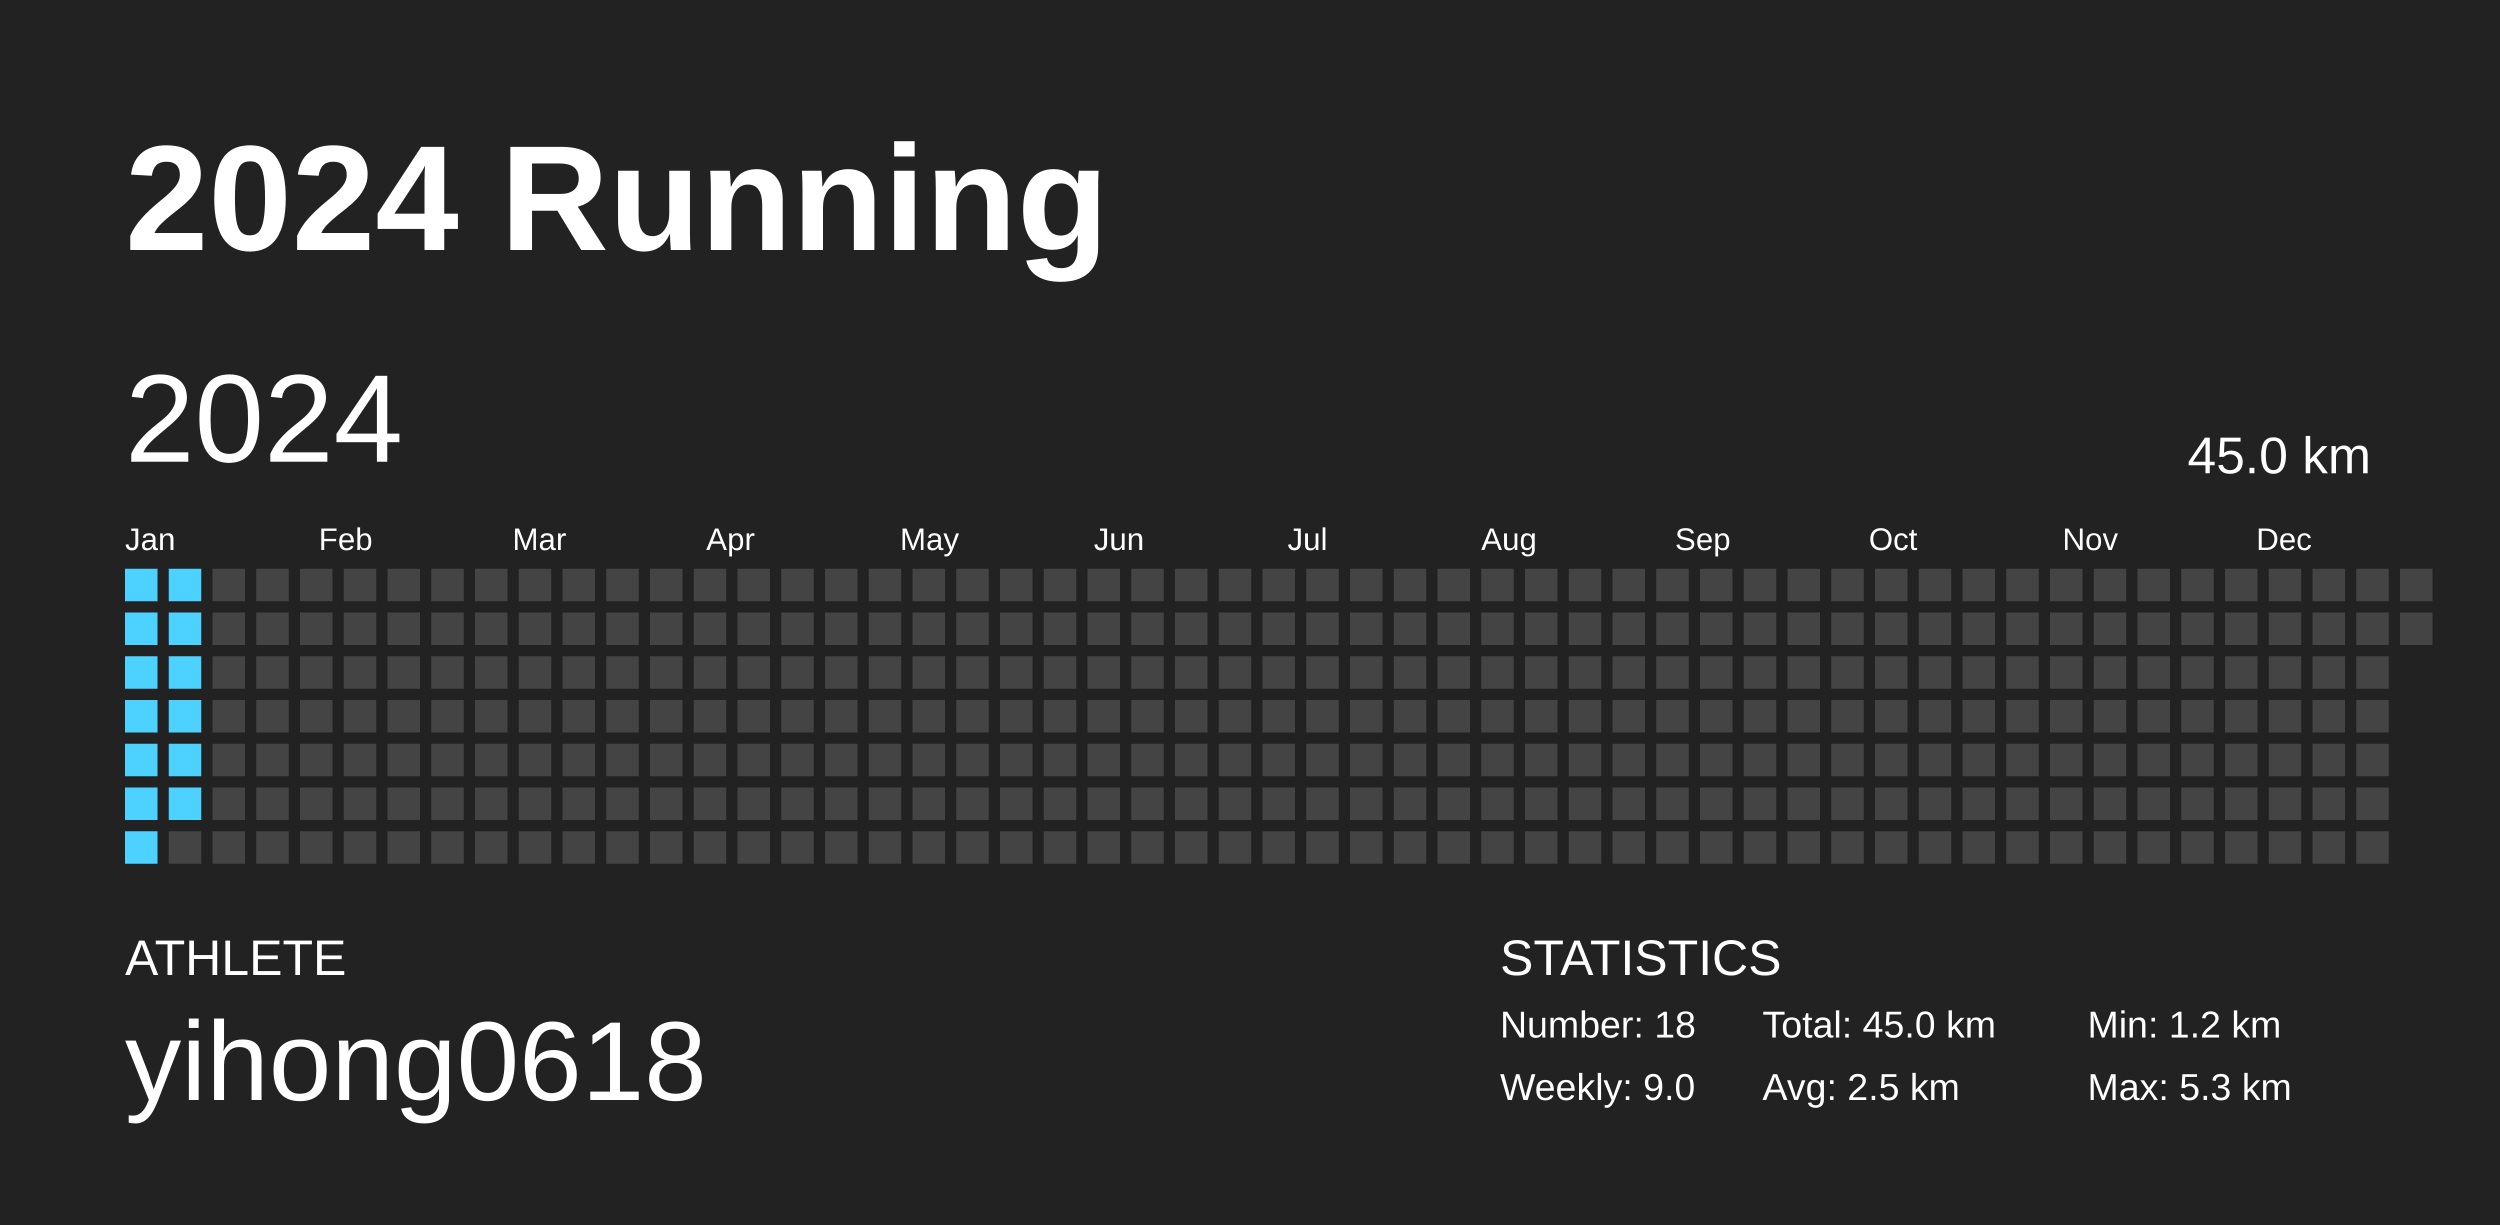
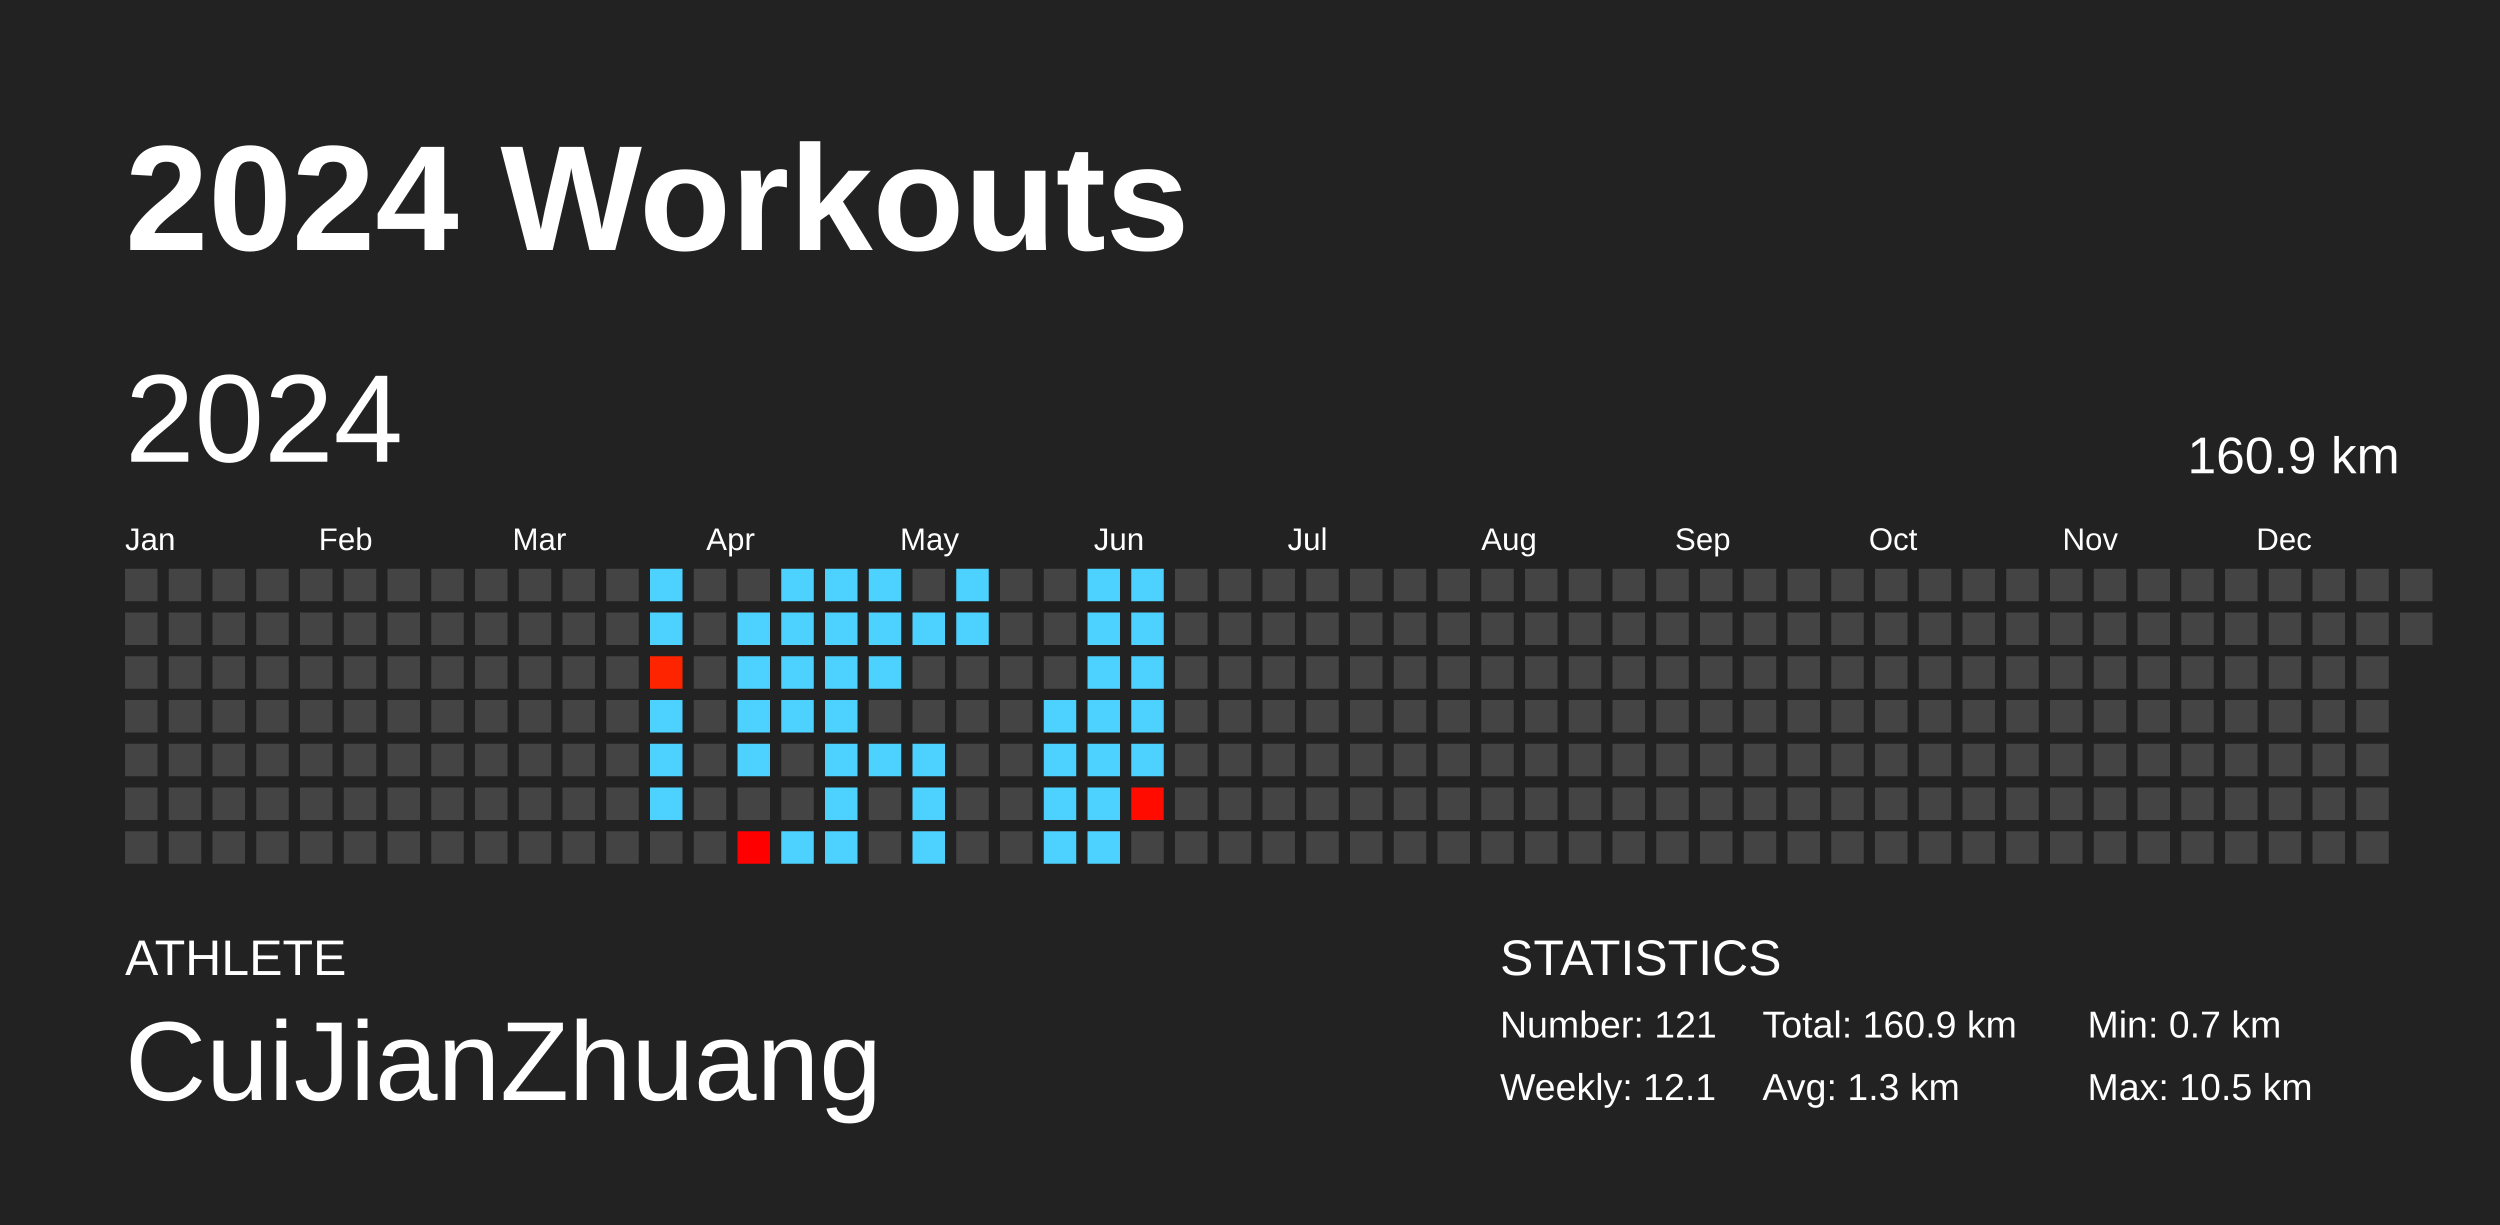
<svg xmlns="http://www.w3.org/2000/svg" baseProfile="full" height="98mm" version="1.1" viewBox="0,0,200,98" width="200mm">
  <defs />
  <rect fill="#222222" height="98" width="200" x="0" y="0" />
-   <text fill="#FFFFFF" style="font-size:12px; font-family:Arial; font-weight:bold;" x="10" y="20">2024 Running</text>
+   <text fill="#FFFFFF" style="font-size:12px; font-family:Arial; font-weight:bold;" x="10" y="20">2024 Workouts</text>
  <text fill="#FFFFFF" style="font-size:4px; font-family:Arial" x="10" y="78">ATHLETE</text>
-   <text fill="#FFFFFF" style="font-size:9px; font-family:Arial" x="10" y="88">yihong0618</text>
+   <text fill="#FFFFFF" style="font-size:9px; font-family:Arial" x="10" y="88">CuiJianZhuang</text>
  <text fill="#FFFFFF" style="font-size:4px; font-family:Arial" x="120" y="78">STATISTICS</text>
-   <text fill="#FFFFFF" style="font-size:3px; font-family:Arial" x="120" y="83">Number: 18</text>
-   <text fill="#FFFFFF" style="font-size:3px; font-family:Arial" x="120" y="88">Weekly: 9.0</text>
-   <text fill="#FFFFFF" style="font-size:3px; font-family:Arial" x="141" y="83">Total: 45.0 km</text>
-   <text fill="#FFFFFF" style="font-size:3px; font-family:Arial" x="141" y="88">Avg: 2.5 km</text>
-   <text fill="#FFFFFF" style="font-size:3px; font-family:Arial" x="167" y="83">Min: 1.2 km</text>
-   <text fill="#FFFFFF" style="font-size:3px; font-family:Arial" x="167" y="88">Max: 5.3 km</text>
+   <text fill="#FFFFFF" style="font-size:3px; font-family:Arial" x="120" y="83">Number: 121</text>
+   <text fill="#FFFFFF" style="font-size:3px; font-family:Arial" x="120" y="88">Weekly: 12.1</text>
+   <text fill="#FFFFFF" style="font-size:3px; font-family:Arial" x="141" y="83">Total: 160.9 km</text>
+   <text fill="#FFFFFF" style="font-size:3px; font-family:Arial" x="141" y="88">Avg: 1.3 km</text>
+   <text fill="#FFFFFF" style="font-size:3px; font-family:Arial" x="167" y="83">Min: 0.7 km</text>
+   <text fill="#FFFFFF" style="font-size:3px; font-family:Arial" x="167" y="88">Max: 10.5 km</text>
  <text dominant-baseline="hanging" fill="#FFFFFF" style="font-size:10.0px; font-family:Arial;" x="10" y="30">2024</text>
-   <text dominant-baseline="hanging" fill="#FFFFFF" style="font-size:4.125px; font-family:Arial;" x="175" y="35">45.0 km</text>
+   <text dominant-baseline="hanging" fill="#FFFFFF" style="font-size:4.125px; font-family:Arial;" x="175" y="35">160.9 km</text>
  <text fill="#FFFFFF" style="font-size:2.5px; font-family:Arial" x="10.0" y="44">Jan</text>
  <text fill="#FFFFFF" style="font-size:2.5px; font-family:Arial" x="25.5" y="44">Feb</text>
  <text fill="#FFFFFF" style="font-size:2.5px; font-family:Arial" x="41.0" y="44">Mar</text>
  <text fill="#FFFFFF" style="font-size:2.5px; font-family:Arial" x="56.5" y="44">Apr</text>
  <text fill="#FFFFFF" style="font-size:2.5px; font-family:Arial" x="72.0" y="44">May</text>
  <text fill="#FFFFFF" style="font-size:2.5px; font-family:Arial" x="87.5" y="44">Jun</text>
  <text fill="#FFFFFF" style="font-size:2.5px; font-family:Arial" x="103.0" y="44">Jul</text>
  <text fill="#FFFFFF" style="font-size:2.5px; font-family:Arial" x="118.5" y="44">Aug</text>
  <text fill="#FFFFFF" style="font-size:2.5px; font-family:Arial" x="134.0" y="44">Sep</text>
  <text fill="#FFFFFF" style="font-size:2.5px; font-family:Arial" x="149.5" y="44">Oct</text>
  <text fill="#FFFFFF" style="font-size:2.5px; font-family:Arial" x="165.0" y="44">Nov</text>
  <text fill="#FFFFFF" style="font-size:2.5px; font-family:Arial" x="180.5" y="44">Dec</text>
-   <rect fill="#4dd2ff" height="2.6" width="2.6" x="10.0" y="45.5" />
-   <rect fill="#4dd2ff" height="2.6" width="2.6" x="10.0" y="49.0" />
-   <rect fill="#4dd2ff" height="2.6" width="2.6" x="10.0" y="52.5" />
-   <rect fill="#4dd2ff" height="2.6" width="2.6" x="10.0" y="56.0" />
-   <rect fill="#4dd2ff" height="2.6" width="2.6" x="10.0" y="59.5" />
-   <rect fill="#4dd2ff" height="2.6" width="2.6" x="10.0" y="63.0" />
-   <rect fill="#4dd2ff" height="2.6" width="2.6" x="10.0" y="66.5" />
-   <rect fill="#4dd2ff" height="2.6" width="2.6" x="13.5" y="45.5" />
-   <rect fill="#4dd2ff" height="2.6" width="2.6" x="13.5" y="49.0" />
-   <rect fill="#4dd2ff" height="2.6" width="2.6" x="13.5" y="52.5" />
-   <rect fill="#4dd2ff" height="2.6" width="2.6" x="13.5" y="56.0" />
-   <rect fill="#4dd2ff" height="2.6" width="2.6" x="13.5" y="59.5" />
-   <rect fill="#4dd2ff" height="2.6" width="2.6" x="13.5" y="63.0" />
+   <rect fill="#444444" height="2.6" width="2.6" x="10.0" y="45.5" />
+   <rect fill="#444444" height="2.6" width="2.6" x="10.0" y="49.0" />
+   <rect fill="#444444" height="2.6" width="2.6" x="10.0" y="52.5" />
+   <rect fill="#444444" height="2.6" width="2.6" x="10.0" y="56.0" />
+   <rect fill="#444444" height="2.6" width="2.6" x="10.0" y="59.5" />
+   <rect fill="#444444" height="2.6" width="2.6" x="10.0" y="63.0" />
+   <rect fill="#444444" height="2.6" width="2.6" x="10.0" y="66.5" />
+   <rect fill="#444444" height="2.6" width="2.6" x="13.5" y="45.5" />
+   <rect fill="#444444" height="2.6" width="2.6" x="13.5" y="49.0" />
+   <rect fill="#444444" height="2.6" width="2.6" x="13.5" y="52.5" />
+   <rect fill="#444444" height="2.6" width="2.6" x="13.5" y="56.0" />
+   <rect fill="#444444" height="2.6" width="2.6" x="13.5" y="59.5" />
+   <rect fill="#444444" height="2.6" width="2.6" x="13.5" y="63.0" />
  <rect fill="#444444" height="2.6" width="2.6" x="13.5" y="66.5" />
  <rect fill="#444444" height="2.6" width="2.6" x="17.0" y="45.5" />
  <rect fill="#444444" height="2.6" width="2.6" x="17.0" y="49.0" />
  <rect fill="#444444" height="2.6" width="2.6" x="17.0" y="52.5" />
  <rect fill="#444444" height="2.6" width="2.6" x="17.0" y="56.0" />
  <rect fill="#444444" height="2.6" width="2.6" x="17.0" y="59.5" />
  <rect fill="#444444" height="2.6" width="2.6" x="17.0" y="63.0" />
  <rect fill="#444444" height="2.6" width="2.6" x="17.0" y="66.5" />
  <rect fill="#444444" height="2.6" width="2.6" x="20.5" y="45.5" />
  <rect fill="#444444" height="2.6" width="2.6" x="20.5" y="49.0" />
  <rect fill="#444444" height="2.6" width="2.6" x="20.5" y="52.5" />
  <rect fill="#444444" height="2.6" width="2.6" x="20.5" y="56.0" />
  <rect fill="#444444" height="2.6" width="2.6" x="20.5" y="59.5" />
  <rect fill="#444444" height="2.6" width="2.6" x="20.5" y="63.0" />
  <rect fill="#444444" height="2.6" width="2.6" x="20.5" y="66.5" />
  <rect fill="#444444" height="2.6" width="2.6" x="24.0" y="45.5" />
  <rect fill="#444444" height="2.6" width="2.6" x="24.0" y="49.0" />
  <rect fill="#444444" height="2.6" width="2.6" x="24.0" y="52.5" />
  <rect fill="#444444" height="2.6" width="2.6" x="24.0" y="56.0" />
  <rect fill="#444444" height="2.6" width="2.6" x="24.0" y="59.5" />
  <rect fill="#444444" height="2.6" width="2.6" x="24.0" y="63.0" />
  <rect fill="#444444" height="2.6" width="2.6" x="24.0" y="66.5" />
  <rect fill="#444444" height="2.6" width="2.6" x="27.5" y="45.5" />
  <rect fill="#444444" height="2.6" width="2.6" x="27.5" y="49.0" />
  <rect fill="#444444" height="2.6" width="2.6" x="27.5" y="52.5" />
  <rect fill="#444444" height="2.6" width="2.6" x="27.5" y="56.0" />
  <rect fill="#444444" height="2.6" width="2.6" x="27.5" y="59.5" />
  <rect fill="#444444" height="2.6" width="2.6" x="27.5" y="63.0" />
  <rect fill="#444444" height="2.6" width="2.6" x="27.5" y="66.5" />
  <rect fill="#444444" height="2.6" width="2.6" x="31.0" y="45.5" />
  <rect fill="#444444" height="2.6" width="2.6" x="31.0" y="49.0" />
  <rect fill="#444444" height="2.6" width="2.6" x="31.0" y="52.5" />
  <rect fill="#444444" height="2.6" width="2.6" x="31.0" y="56.0" />
  <rect fill="#444444" height="2.6" width="2.6" x="31.0" y="59.5" />
  <rect fill="#444444" height="2.6" width="2.6" x="31.0" y="63.0" />
  <rect fill="#444444" height="2.6" width="2.6" x="31.0" y="66.5" />
  <rect fill="#444444" height="2.6" width="2.6" x="34.5" y="45.5" />
  <rect fill="#444444" height="2.6" width="2.6" x="34.5" y="49.0" />
  <rect fill="#444444" height="2.6" width="2.6" x="34.5" y="52.5" />
  <rect fill="#444444" height="2.6" width="2.6" x="34.5" y="56.0" />
  <rect fill="#444444" height="2.6" width="2.6" x="34.5" y="59.5" />
  <rect fill="#444444" height="2.6" width="2.6" x="34.5" y="63.0" />
  <rect fill="#444444" height="2.6" width="2.6" x="34.5" y="66.5" />
  <rect fill="#444444" height="2.6" width="2.6" x="38.0" y="45.5" />
  <rect fill="#444444" height="2.6" width="2.6" x="38.0" y="49.0" />
  <rect fill="#444444" height="2.6" width="2.6" x="38.0" y="52.5" />
  <rect fill="#444444" height="2.6" width="2.6" x="38.0" y="56.0" />
  <rect fill="#444444" height="2.6" width="2.6" x="38.0" y="59.5" />
  <rect fill="#444444" height="2.6" width="2.6" x="38.0" y="63.0" />
  <rect fill="#444444" height="2.6" width="2.6" x="38.0" y="66.5" />
  <rect fill="#444444" height="2.6" width="2.6" x="41.5" y="45.5" />
  <rect fill="#444444" height="2.6" width="2.6" x="41.5" y="49.0" />
  <rect fill="#444444" height="2.6" width="2.6" x="41.5" y="52.5" />
  <rect fill="#444444" height="2.6" width="2.6" x="41.5" y="56.0" />
  <rect fill="#444444" height="2.6" width="2.6" x="41.5" y="59.5" />
  <rect fill="#444444" height="2.6" width="2.6" x="41.5" y="63.0" />
  <rect fill="#444444" height="2.6" width="2.6" x="41.5" y="66.5" />
  <rect fill="#444444" height="2.6" width="2.6" x="45.0" y="45.5" />
  <rect fill="#444444" height="2.6" width="2.6" x="45.0" y="49.0" />
  <rect fill="#444444" height="2.6" width="2.6" x="45.0" y="52.5" />
  <rect fill="#444444" height="2.6" width="2.6" x="45.0" y="56.0" />
  <rect fill="#444444" height="2.6" width="2.6" x="45.0" y="59.5" />
  <rect fill="#444444" height="2.6" width="2.6" x="45.0" y="63.0" />
  <rect fill="#444444" height="2.6" width="2.6" x="45.0" y="66.5" />
  <rect fill="#444444" height="2.6" width="2.6" x="48.5" y="45.5" />
  <rect fill="#444444" height="2.6" width="2.6" x="48.5" y="49.0" />
  <rect fill="#444444" height="2.6" width="2.6" x="48.5" y="52.5" />
  <rect fill="#444444" height="2.6" width="2.6" x="48.5" y="56.0" />
  <rect fill="#444444" height="2.6" width="2.6" x="48.5" y="59.5" />
  <rect fill="#444444" height="2.6" width="2.6" x="48.5" y="63.0" />
  <rect fill="#444444" height="2.6" width="2.6" x="48.5" y="66.5" />
-   <rect fill="#444444" height="2.6" width="2.6" x="52.0" y="45.5" />
-   <rect fill="#444444" height="2.6" width="2.6" x="52.0" y="49.0" />
-   <rect fill="#444444" height="2.6" width="2.6" x="52.0" y="52.5" />
-   <rect fill="#444444" height="2.6" width="2.6" x="52.0" y="56.0" />
-   <rect fill="#444444" height="2.6" width="2.6" x="52.0" y="59.5" />
-   <rect fill="#444444" height="2.6" width="2.6" x="52.0" y="63.0" />
+   <rect fill="#4dd2ff" height="2.6" width="2.6" x="52.0" y="45.5" />
+   <rect fill="#4dd2ff" height="2.6" width="2.6" x="52.0" y="49.0" />
+   <rect fill="#ff2400" height="2.6" width="2.6" x="52.0" y="52.5" />
+   <rect fill="#4dd2ff" height="2.6" width="2.6" x="52.0" y="56.0" />
+   <rect fill="#4dd2ff" height="2.6" width="2.6" x="52.0" y="59.5" />
+   <rect fill="#4dd2ff" height="2.6" width="2.6" x="52.0" y="63.0" />
  <rect fill="#444444" height="2.6" width="2.6" x="52.0" y="66.5" />
  <rect fill="#444444" height="2.6" width="2.6" x="55.5" y="45.5" />
  <rect fill="#444444" height="2.6" width="2.6" x="55.5" y="49.0" />
  <rect fill="#444444" height="2.6" width="2.6" x="55.5" y="52.5" />
  <rect fill="#444444" height="2.6" width="2.6" x="55.5" y="56.0" />
  <rect fill="#444444" height="2.6" width="2.6" x="55.5" y="59.5" />
  <rect fill="#444444" height="2.6" width="2.6" x="55.5" y="63.0" />
  <rect fill="#444444" height="2.6" width="2.6" x="55.5" y="66.5" />
  <rect fill="#444444" height="2.6" width="2.6" x="59.0" y="45.5" />
-   <rect fill="#444444" height="2.6" width="2.6" x="59.0" y="49.0" />
-   <rect fill="#444444" height="2.6" width="2.6" x="59.0" y="52.5" />
-   <rect fill="#444444" height="2.6" width="2.6" x="59.0" y="56.0" />
-   <rect fill="#444444" height="2.6" width="2.6" x="59.0" y="59.5" />
+   <rect fill="#4dd2ff" height="2.6" width="2.6" x="59.0" y="49.0" />
+   <rect fill="#4dd2ff" height="2.6" width="2.6" x="59.0" y="52.5" />
+   <rect fill="#4dd2ff" height="2.6" width="2.6" x="59.0" y="56.0" />
+   <rect fill="#4dd2ff" height="2.6" width="2.6" x="59.0" y="59.5" />
  <rect fill="#444444" height="2.6" width="2.6" x="59.0" y="63.0" />
-   <rect fill="#444444" height="2.6" width="2.6" x="59.0" y="66.5" />
-   <rect fill="#444444" height="2.6" width="2.6" x="62.5" y="45.5" />
-   <rect fill="#444444" height="2.6" width="2.6" x="62.5" y="49.0" />
-   <rect fill="#444444" height="2.6" width="2.6" x="62.5" y="52.5" />
-   <rect fill="#444444" height="2.6" width="2.6" x="62.5" y="56.0" />
+   <rect fill="#ff0000" height="2.6" width="2.6" x="59.0" y="66.5" />
+   <rect fill="#4dd2ff" height="2.6" width="2.6" x="62.5" y="45.5" />
+   <rect fill="#4dd2ff" height="2.6" width="2.6" x="62.5" y="49.0" />
+   <rect fill="#4dd2ff" height="2.6" width="2.6" x="62.5" y="52.5" />
+   <rect fill="#4dd2ff" height="2.6" width="2.6" x="62.5" y="56.0" />
  <rect fill="#444444" height="2.6" width="2.6" x="62.5" y="59.5" />
  <rect fill="#444444" height="2.6" width="2.6" x="62.5" y="63.0" />
-   <rect fill="#444444" height="2.6" width="2.6" x="62.5" y="66.5" />
-   <rect fill="#444444" height="2.6" width="2.6" x="66.0" y="45.5" />
-   <rect fill="#444444" height="2.6" width="2.6" x="66.0" y="49.0" />
-   <rect fill="#444444" height="2.6" width="2.6" x="66.0" y="52.5" />
-   <rect fill="#444444" height="2.6" width="2.6" x="66.0" y="56.0" />
-   <rect fill="#444444" height="2.6" width="2.6" x="66.0" y="59.5" />
-   <rect fill="#444444" height="2.6" width="2.6" x="66.0" y="63.0" />
-   <rect fill="#444444" height="2.6" width="2.6" x="66.0" y="66.5" />
-   <rect fill="#444444" height="2.6" width="2.6" x="69.5" y="45.5" />
-   <rect fill="#444444" height="2.6" width="2.6" x="69.5" y="49.0" />
-   <rect fill="#444444" height="2.6" width="2.6" x="69.5" y="52.5" />
+   <rect fill="#4dd2ff" height="2.6" width="2.6" x="62.5" y="66.5" />
+   <rect fill="#4dd2ff" height="2.6" width="2.6" x="66.0" y="45.5" />
+   <rect fill="#4dd2ff" height="2.6" width="2.6" x="66.0" y="49.0" />
+   <rect fill="#4dd2ff" height="2.6" width="2.6" x="66.0" y="52.5" />
+   <rect fill="#4dd2ff" height="2.6" width="2.6" x="66.0" y="56.0" />
+   <rect fill="#4dd2ff" height="2.6" width="2.6" x="66.0" y="59.5" />
+   <rect fill="#4dd2ff" height="2.6" width="2.6" x="66.0" y="63.0" />
+   <rect fill="#4dd2ff" height="2.6" width="2.6" x="66.0" y="66.5" />
+   <rect fill="#4dd2ff" height="2.6" width="2.6" x="69.5" y="45.5" />
+   <rect fill="#4dd2ff" height="2.6" width="2.6" x="69.5" y="49.0" />
+   <rect fill="#4dd2ff" height="2.6" width="2.6" x="69.5" y="52.5" />
  <rect fill="#444444" height="2.6" width="2.6" x="69.5" y="56.0" />
-   <rect fill="#444444" height="2.6" width="2.6" x="69.5" y="59.5" />
+   <rect fill="#4dd2ff" height="2.6" width="2.6" x="69.5" y="59.5" />
  <rect fill="#444444" height="2.6" width="2.6" x="69.5" y="63.0" />
  <rect fill="#444444" height="2.6" width="2.6" x="69.5" y="66.5" />
  <rect fill="#444444" height="2.6" width="2.6" x="73.0" y="45.5" />
-   <rect fill="#444444" height="2.6" width="2.6" x="73.0" y="49.0" />
+   <rect fill="#4dd2ff" height="2.6" width="2.6" x="73.0" y="49.0" />
  <rect fill="#444444" height="2.6" width="2.6" x="73.0" y="52.5" />
  <rect fill="#444444" height="2.6" width="2.6" x="73.0" y="56.0" />
-   <rect fill="#444444" height="2.6" width="2.6" x="73.0" y="59.5" />
-   <rect fill="#444444" height="2.6" width="2.6" x="73.0" y="63.0" />
-   <rect fill="#444444" height="2.6" width="2.6" x="73.0" y="66.5" />
-   <rect fill="#444444" height="2.6" width="2.6" x="76.5" y="45.5" />
-   <rect fill="#444444" height="2.6" width="2.6" x="76.5" y="49.0" />
+   <rect fill="#4dd2ff" height="2.6" width="2.6" x="73.0" y="59.5" />
+   <rect fill="#4dd2ff" height="2.6" width="2.6" x="73.0" y="63.0" />
+   <rect fill="#4dd2ff" height="2.6" width="2.6" x="73.0" y="66.5" />
+   <rect fill="#4dd2ff" height="2.6" width="2.6" x="76.5" y="45.5" />
+   <rect fill="#4dd2ff" height="2.6" width="2.6" x="76.5" y="49.0" />
  <rect fill="#444444" height="2.6" width="2.6" x="76.5" y="52.5" />
  <rect fill="#444444" height="2.6" width="2.6" x="76.5" y="56.0" />
  <rect fill="#444444" height="2.6" width="2.6" x="76.5" y="59.5" />
  <rect fill="#444444" height="2.6" width="2.6" x="76.5" y="63.0" />
  <rect fill="#444444" height="2.6" width="2.6" x="76.5" y="66.5" />
  <rect fill="#444444" height="2.6" width="2.6" x="80.0" y="45.5" />
  <rect fill="#444444" height="2.6" width="2.6" x="80.0" y="49.0" />
  <rect fill="#444444" height="2.6" width="2.6" x="80.0" y="52.5" />
  <rect fill="#444444" height="2.6" width="2.6" x="80.0" y="56.0" />
  <rect fill="#444444" height="2.6" width="2.6" x="80.0" y="59.5" />
  <rect fill="#444444" height="2.6" width="2.6" x="80.0" y="63.0" />
  <rect fill="#444444" height="2.6" width="2.6" x="80.0" y="66.5" />
  <rect fill="#444444" height="2.6" width="2.6" x="83.5" y="45.5" />
  <rect fill="#444444" height="2.6" width="2.6" x="83.5" y="49.0" />
  <rect fill="#444444" height="2.6" width="2.6" x="83.5" y="52.5" />
-   <rect fill="#444444" height="2.6" width="2.6" x="83.5" y="56.0" />
-   <rect fill="#444444" height="2.6" width="2.6" x="83.5" y="59.5" />
-   <rect fill="#444444" height="2.6" width="2.6" x="83.5" y="63.0" />
-   <rect fill="#444444" height="2.6" width="2.6" x="83.5" y="66.5" />
-   <rect fill="#444444" height="2.6" width="2.6" x="87.0" y="45.5" />
-   <rect fill="#444444" height="2.6" width="2.6" x="87.0" y="49.0" />
-   <rect fill="#444444" height="2.6" width="2.6" x="87.0" y="52.5" />
-   <rect fill="#444444" height="2.6" width="2.6" x="87.0" y="56.0" />
-   <rect fill="#444444" height="2.6" width="2.6" x="87.0" y="59.5" />
-   <rect fill="#444444" height="2.6" width="2.6" x="87.0" y="63.0" />
-   <rect fill="#444444" height="2.6" width="2.6" x="87.0" y="66.5" />
-   <rect fill="#444444" height="2.6" width="2.6" x="90.5" y="45.5" />
-   <rect fill="#444444" height="2.6" width="2.6" x="90.5" y="49.0" />
-   <rect fill="#444444" height="2.6" width="2.6" x="90.5" y="52.5" />
-   <rect fill="#444444" height="2.6" width="2.6" x="90.5" y="56.0" />
-   <rect fill="#444444" height="2.6" width="2.6" x="90.5" y="59.5" />
-   <rect fill="#444444" height="2.6" width="2.6" x="90.5" y="63.0" />
+   <rect fill="#4dd2ff" height="2.6" width="2.6" x="83.5" y="56.0" />
+   <rect fill="#4dd2ff" height="2.6" width="2.6" x="83.5" y="59.5" />
+   <rect fill="#4dd2ff" height="2.6" width="2.6" x="83.5" y="63.0" />
+   <rect fill="#4dd2ff" height="2.6" width="2.6" x="83.5" y="66.5" />
+   <rect fill="#4dd2ff" height="2.6" width="2.6" x="87.0" y="45.5" />
+   <rect fill="#4dd2ff" height="2.6" width="2.6" x="87.0" y="49.0" />
+   <rect fill="#4dd2ff" height="2.6" width="2.6" x="87.0" y="52.5" />
+   <rect fill="#4dd2ff" height="2.6" width="2.6" x="87.0" y="56.0" />
+   <rect fill="#4dd2ff" height="2.6" width="2.6" x="87.0" y="59.5" />
+   <rect fill="#4dd2ff" height="2.6" width="2.6" x="87.0" y="63.0" />
+   <rect fill="#4dd2ff" height="2.6" width="2.6" x="87.0" y="66.5" />
+   <rect fill="#4dd2ff" height="2.6" width="2.6" x="90.5" y="45.5" />
+   <rect fill="#4dd2ff" height="2.6" width="2.6" x="90.5" y="49.0" />
+   <rect fill="#4dd2ff" height="2.6" width="2.6" x="90.5" y="52.5" />
+   <rect fill="#4dd2ff" height="2.6" width="2.6" x="90.5" y="56.0" />
+   <rect fill="#4dd2ff" height="2.6" width="2.6" x="90.5" y="59.5" />
+   <rect fill="#ff0b00" height="2.6" width="2.6" x="90.5" y="63.0" />
  <rect fill="#444444" height="2.6" width="2.6" x="90.5" y="66.5" />
  <rect fill="#444444" height="2.6" width="2.6" x="94.0" y="45.5" />
  <rect fill="#444444" height="2.6" width="2.6" x="94.0" y="49.0" />
  <rect fill="#444444" height="2.6" width="2.6" x="94.0" y="52.5" />
  <rect fill="#444444" height="2.6" width="2.6" x="94.0" y="56.0" />
  <rect fill="#444444" height="2.6" width="2.6" x="94.0" y="59.5" />
  <rect fill="#444444" height="2.6" width="2.6" x="94.0" y="63.0" />
  <rect fill="#444444" height="2.6" width="2.6" x="94.0" y="66.5" />
  <rect fill="#444444" height="2.6" width="2.6" x="97.5" y="45.5" />
  <rect fill="#444444" height="2.6" width="2.6" x="97.5" y="49.0" />
  <rect fill="#444444" height="2.6" width="2.6" x="97.5" y="52.5" />
  <rect fill="#444444" height="2.6" width="2.6" x="97.5" y="56.0" />
  <rect fill="#444444" height="2.6" width="2.6" x="97.5" y="59.5" />
  <rect fill="#444444" height="2.6" width="2.6" x="97.5" y="63.0" />
  <rect fill="#444444" height="2.6" width="2.6" x="97.5" y="66.5" />
  <rect fill="#444444" height="2.6" width="2.6" x="101.0" y="45.5" />
  <rect fill="#444444" height="2.6" width="2.6" x="101.0" y="49.0" />
  <rect fill="#444444" height="2.6" width="2.6" x="101.0" y="52.5" />
  <rect fill="#444444" height="2.6" width="2.6" x="101.0" y="56.0" />
  <rect fill="#444444" height="2.6" width="2.6" x="101.0" y="59.5" />
  <rect fill="#444444" height="2.6" width="2.6" x="101.0" y="63.0" />
  <rect fill="#444444" height="2.6" width="2.6" x="101.0" y="66.5" />
  <rect fill="#444444" height="2.6" width="2.6" x="104.5" y="45.5" />
  <rect fill="#444444" height="2.6" width="2.6" x="104.5" y="49.0" />
  <rect fill="#444444" height="2.6" width="2.6" x="104.5" y="52.5" />
  <rect fill="#444444" height="2.6" width="2.6" x="104.5" y="56.0" />
  <rect fill="#444444" height="2.6" width="2.6" x="104.5" y="59.5" />
  <rect fill="#444444" height="2.6" width="2.6" x="104.5" y="63.0" />
  <rect fill="#444444" height="2.6" width="2.6" x="104.5" y="66.5" />
  <rect fill="#444444" height="2.6" width="2.6" x="108.0" y="45.5" />
  <rect fill="#444444" height="2.6" width="2.6" x="108.0" y="49.0" />
  <rect fill="#444444" height="2.6" width="2.6" x="108.0" y="52.5" />
  <rect fill="#444444" height="2.6" width="2.6" x="108.0" y="56.0" />
  <rect fill="#444444" height="2.6" width="2.6" x="108.0" y="59.5" />
  <rect fill="#444444" height="2.6" width="2.6" x="108.0" y="63.0" />
  <rect fill="#444444" height="2.6" width="2.6" x="108.0" y="66.5" />
  <rect fill="#444444" height="2.6" width="2.6" x="111.5" y="45.5" />
  <rect fill="#444444" height="2.6" width="2.6" x="111.5" y="49.0" />
  <rect fill="#444444" height="2.6" width="2.6" x="111.5" y="52.5" />
  <rect fill="#444444" height="2.6" width="2.6" x="111.5" y="56.0" />
  <rect fill="#444444" height="2.6" width="2.6" x="111.5" y="59.5" />
  <rect fill="#444444" height="2.6" width="2.6" x="111.5" y="63.0" />
  <rect fill="#444444" height="2.6" width="2.6" x="111.5" y="66.5" />
  <rect fill="#444444" height="2.6" width="2.6" x="115.0" y="45.5" />
  <rect fill="#444444" height="2.6" width="2.6" x="115.0" y="49.0" />
  <rect fill="#444444" height="2.6" width="2.6" x="115.0" y="52.5" />
  <rect fill="#444444" height="2.6" width="2.6" x="115.0" y="56.0" />
  <rect fill="#444444" height="2.6" width="2.6" x="115.0" y="59.5" />
  <rect fill="#444444" height="2.6" width="2.6" x="115.0" y="63.0" />
  <rect fill="#444444" height="2.6" width="2.6" x="115.0" y="66.5" />
  <rect fill="#444444" height="2.6" width="2.6" x="118.5" y="45.5" />
  <rect fill="#444444" height="2.6" width="2.6" x="118.5" y="49.0" />
  <rect fill="#444444" height="2.6" width="2.6" x="118.5" y="52.5" />
  <rect fill="#444444" height="2.6" width="2.6" x="118.5" y="56.0" />
  <rect fill="#444444" height="2.6" width="2.6" x="118.5" y="59.5" />
  <rect fill="#444444" height="2.6" width="2.6" x="118.5" y="63.0" />
  <rect fill="#444444" height="2.6" width="2.6" x="118.5" y="66.5" />
  <rect fill="#444444" height="2.6" width="2.6" x="122.0" y="45.5" />
  <rect fill="#444444" height="2.6" width="2.6" x="122.0" y="49.0" />
  <rect fill="#444444" height="2.6" width="2.6" x="122.0" y="52.5" />
  <rect fill="#444444" height="2.6" width="2.6" x="122.0" y="56.0" />
  <rect fill="#444444" height="2.6" width="2.6" x="122.0" y="59.5" />
  <rect fill="#444444" height="2.6" width="2.6" x="122.0" y="63.0" />
  <rect fill="#444444" height="2.6" width="2.6" x="122.0" y="66.5" />
  <rect fill="#444444" height="2.6" width="2.6" x="125.5" y="45.5" />
  <rect fill="#444444" height="2.6" width="2.6" x="125.5" y="49.0" />
  <rect fill="#444444" height="2.6" width="2.6" x="125.5" y="52.5" />
  <rect fill="#444444" height="2.6" width="2.6" x="125.5" y="56.0" />
  <rect fill="#444444" height="2.6" width="2.6" x="125.5" y="59.5" />
  <rect fill="#444444" height="2.6" width="2.6" x="125.5" y="63.0" />
  <rect fill="#444444" height="2.6" width="2.6" x="125.5" y="66.5" />
  <rect fill="#444444" height="2.6" width="2.6" x="129.0" y="45.5" />
  <rect fill="#444444" height="2.6" width="2.6" x="129.0" y="49.0" />
  <rect fill="#444444" height="2.6" width="2.6" x="129.0" y="52.5" />
  <rect fill="#444444" height="2.6" width="2.6" x="129.0" y="56.0" />
  <rect fill="#444444" height="2.6" width="2.6" x="129.0" y="59.5" />
  <rect fill="#444444" height="2.6" width="2.6" x="129.0" y="63.0" />
  <rect fill="#444444" height="2.6" width="2.6" x="129.0" y="66.5" />
  <rect fill="#444444" height="2.6" width="2.6" x="132.5" y="45.5" />
  <rect fill="#444444" height="2.6" width="2.6" x="132.5" y="49.0" />
  <rect fill="#444444" height="2.6" width="2.6" x="132.5" y="52.5" />
  <rect fill="#444444" height="2.6" width="2.6" x="132.5" y="56.0" />
  <rect fill="#444444" height="2.6" width="2.6" x="132.5" y="59.5" />
  <rect fill="#444444" height="2.6" width="2.6" x="132.5" y="63.0" />
  <rect fill="#444444" height="2.6" width="2.6" x="132.5" y="66.5" />
  <rect fill="#444444" height="2.6" width="2.6" x="136.0" y="45.5" />
  <rect fill="#444444" height="2.6" width="2.6" x="136.0" y="49.0" />
  <rect fill="#444444" height="2.6" width="2.6" x="136.0" y="52.5" />
  <rect fill="#444444" height="2.6" width="2.6" x="136.0" y="56.0" />
  <rect fill="#444444" height="2.6" width="2.6" x="136.0" y="59.5" />
  <rect fill="#444444" height="2.6" width="2.6" x="136.0" y="63.0" />
  <rect fill="#444444" height="2.6" width="2.6" x="136.0" y="66.5" />
  <rect fill="#444444" height="2.6" width="2.6" x="139.5" y="45.5" />
  <rect fill="#444444" height="2.6" width="2.6" x="139.5" y="49.0" />
  <rect fill="#444444" height="2.6" width="2.6" x="139.5" y="52.5" />
  <rect fill="#444444" height="2.6" width="2.6" x="139.5" y="56.0" />
  <rect fill="#444444" height="2.6" width="2.6" x="139.5" y="59.5" />
  <rect fill="#444444" height="2.6" width="2.6" x="139.5" y="63.0" />
  <rect fill="#444444" height="2.6" width="2.6" x="139.5" y="66.5" />
  <rect fill="#444444" height="2.6" width="2.6" x="143.0" y="45.5" />
  <rect fill="#444444" height="2.6" width="2.6" x="143.0" y="49.0" />
  <rect fill="#444444" height="2.6" width="2.6" x="143.0" y="52.5" />
  <rect fill="#444444" height="2.6" width="2.6" x="143.0" y="56.0" />
  <rect fill="#444444" height="2.6" width="2.6" x="143.0" y="59.5" />
  <rect fill="#444444" height="2.6" width="2.6" x="143.0" y="63.0" />
  <rect fill="#444444" height="2.6" width="2.6" x="143.0" y="66.5" />
  <rect fill="#444444" height="2.6" width="2.6" x="146.5" y="45.5" />
  <rect fill="#444444" height="2.6" width="2.6" x="146.5" y="49.0" />
  <rect fill="#444444" height="2.6" width="2.6" x="146.5" y="52.5" />
  <rect fill="#444444" height="2.6" width="2.6" x="146.5" y="56.0" />
  <rect fill="#444444" height="2.6" width="2.6" x="146.5" y="59.5" />
  <rect fill="#444444" height="2.6" width="2.6" x="146.5" y="63.0" />
  <rect fill="#444444" height="2.6" width="2.6" x="146.5" y="66.5" />
  <rect fill="#444444" height="2.6" width="2.6" x="150.0" y="45.5" />
  <rect fill="#444444" height="2.6" width="2.6" x="150.0" y="49.0" />
  <rect fill="#444444" height="2.6" width="2.6" x="150.0" y="52.5" />
  <rect fill="#444444" height="2.6" width="2.6" x="150.0" y="56.0" />
  <rect fill="#444444" height="2.6" width="2.6" x="150.0" y="59.5" />
  <rect fill="#444444" height="2.6" width="2.6" x="150.0" y="63.0" />
  <rect fill="#444444" height="2.6" width="2.6" x="150.0" y="66.5" />
  <rect fill="#444444" height="2.6" width="2.6" x="153.5" y="45.5" />
  <rect fill="#444444" height="2.6" width="2.6" x="153.5" y="49.0" />
  <rect fill="#444444" height="2.6" width="2.6" x="153.5" y="52.5" />
  <rect fill="#444444" height="2.6" width="2.6" x="153.5" y="56.0" />
  <rect fill="#444444" height="2.6" width="2.6" x="153.5" y="59.5" />
  <rect fill="#444444" height="2.6" width="2.6" x="153.5" y="63.0" />
  <rect fill="#444444" height="2.6" width="2.6" x="153.5" y="66.5" />
  <rect fill="#444444" height="2.6" width="2.6" x="157.0" y="45.5" />
  <rect fill="#444444" height="2.6" width="2.6" x="157.0" y="49.0" />
  <rect fill="#444444" height="2.6" width="2.6" x="157.0" y="52.5" />
  <rect fill="#444444" height="2.6" width="2.6" x="157.0" y="56.0" />
  <rect fill="#444444" height="2.6" width="2.6" x="157.0" y="59.5" />
  <rect fill="#444444" height="2.6" width="2.6" x="157.0" y="63.0" />
  <rect fill="#444444" height="2.6" width="2.6" x="157.0" y="66.5" />
  <rect fill="#444444" height="2.6" width="2.6" x="160.5" y="45.5" />
  <rect fill="#444444" height="2.6" width="2.6" x="160.5" y="49.0" />
  <rect fill="#444444" height="2.6" width="2.6" x="160.5" y="52.5" />
  <rect fill="#444444" height="2.6" width="2.6" x="160.5" y="56.0" />
  <rect fill="#444444" height="2.6" width="2.6" x="160.5" y="59.5" />
  <rect fill="#444444" height="2.6" width="2.6" x="160.5" y="63.0" />
  <rect fill="#444444" height="2.6" width="2.6" x="160.5" y="66.5" />
  <rect fill="#444444" height="2.6" width="2.6" x="164.0" y="45.5" />
  <rect fill="#444444" height="2.6" width="2.6" x="164.0" y="49.0" />
  <rect fill="#444444" height="2.6" width="2.6" x="164.0" y="52.5" />
  <rect fill="#444444" height="2.6" width="2.6" x="164.0" y="56.0" />
  <rect fill="#444444" height="2.6" width="2.6" x="164.0" y="59.5" />
  <rect fill="#444444" height="2.6" width="2.6" x="164.0" y="63.0" />
  <rect fill="#444444" height="2.6" width="2.6" x="164.0" y="66.5" />
  <rect fill="#444444" height="2.6" width="2.6" x="167.5" y="45.5" />
  <rect fill="#444444" height="2.6" width="2.6" x="167.5" y="49.0" />
  <rect fill="#444444" height="2.6" width="2.6" x="167.5" y="52.5" />
  <rect fill="#444444" height="2.6" width="2.6" x="167.5" y="56.0" />
  <rect fill="#444444" height="2.6" width="2.6" x="167.5" y="59.5" />
  <rect fill="#444444" height="2.6" width="2.6" x="167.5" y="63.0" />
  <rect fill="#444444" height="2.6" width="2.6" x="167.5" y="66.5" />
  <rect fill="#444444" height="2.6" width="2.6" x="171.0" y="45.5" />
  <rect fill="#444444" height="2.6" width="2.6" x="171.0" y="49.0" />
  <rect fill="#444444" height="2.6" width="2.6" x="171.0" y="52.5" />
  <rect fill="#444444" height="2.6" width="2.6" x="171.0" y="56.0" />
  <rect fill="#444444" height="2.6" width="2.6" x="171.0" y="59.5" />
  <rect fill="#444444" height="2.6" width="2.6" x="171.0" y="63.0" />
  <rect fill="#444444" height="2.6" width="2.6" x="171.0" y="66.5" />
  <rect fill="#444444" height="2.6" width="2.6" x="174.5" y="45.5" />
  <rect fill="#444444" height="2.6" width="2.6" x="174.5" y="49.0" />
  <rect fill="#444444" height="2.6" width="2.6" x="174.5" y="52.5" />
  <rect fill="#444444" height="2.6" width="2.6" x="174.5" y="56.0" />
  <rect fill="#444444" height="2.6" width="2.6" x="174.5" y="59.5" />
  <rect fill="#444444" height="2.6" width="2.6" x="174.5" y="63.0" />
  <rect fill="#444444" height="2.6" width="2.6" x="174.5" y="66.5" />
  <rect fill="#444444" height="2.6" width="2.6" x="178.0" y="45.5" />
  <rect fill="#444444" height="2.6" width="2.6" x="178.0" y="49.0" />
  <rect fill="#444444" height="2.6" width="2.6" x="178.0" y="52.5" />
  <rect fill="#444444" height="2.6" width="2.6" x="178.0" y="56.0" />
  <rect fill="#444444" height="2.6" width="2.6" x="178.0" y="59.5" />
  <rect fill="#444444" height="2.6" width="2.6" x="178.0" y="63.0" />
  <rect fill="#444444" height="2.6" width="2.6" x="178.0" y="66.5" />
  <rect fill="#444444" height="2.6" width="2.6" x="181.5" y="45.5" />
  <rect fill="#444444" height="2.6" width="2.6" x="181.5" y="49.0" />
  <rect fill="#444444" height="2.6" width="2.6" x="181.5" y="52.5" />
  <rect fill="#444444" height="2.6" width="2.6" x="181.5" y="56.0" />
  <rect fill="#444444" height="2.6" width="2.6" x="181.5" y="59.5" />
  <rect fill="#444444" height="2.6" width="2.6" x="181.5" y="63.0" />
  <rect fill="#444444" height="2.6" width="2.6" x="181.5" y="66.5" />
  <rect fill="#444444" height="2.6" width="2.6" x="185.0" y="45.5" />
  <rect fill="#444444" height="2.6" width="2.6" x="185.0" y="49.0" />
  <rect fill="#444444" height="2.6" width="2.6" x="185.0" y="52.5" />
  <rect fill="#444444" height="2.6" width="2.6" x="185.0" y="56.0" />
  <rect fill="#444444" height="2.6" width="2.6" x="185.0" y="59.5" />
  <rect fill="#444444" height="2.6" width="2.6" x="185.0" y="63.0" />
  <rect fill="#444444" height="2.6" width="2.6" x="185.0" y="66.5" />
  <rect fill="#444444" height="2.6" width="2.6" x="188.5" y="45.5" />
  <rect fill="#444444" height="2.6" width="2.6" x="188.5" y="49.0" />
  <rect fill="#444444" height="2.6" width="2.6" x="188.5" y="52.5" />
  <rect fill="#444444" height="2.6" width="2.6" x="188.5" y="56.0" />
  <rect fill="#444444" height="2.6" width="2.6" x="188.5" y="59.5" />
  <rect fill="#444444" height="2.6" width="2.6" x="188.5" y="63.0" />
  <rect fill="#444444" height="2.6" width="2.6" x="188.5" y="66.5" />
  <rect fill="#444444" height="2.6" width="2.6" x="192.0" y="45.5" />
  <rect fill="#444444" height="2.6" width="2.6" x="192.0" y="49.0" />
</svg>
